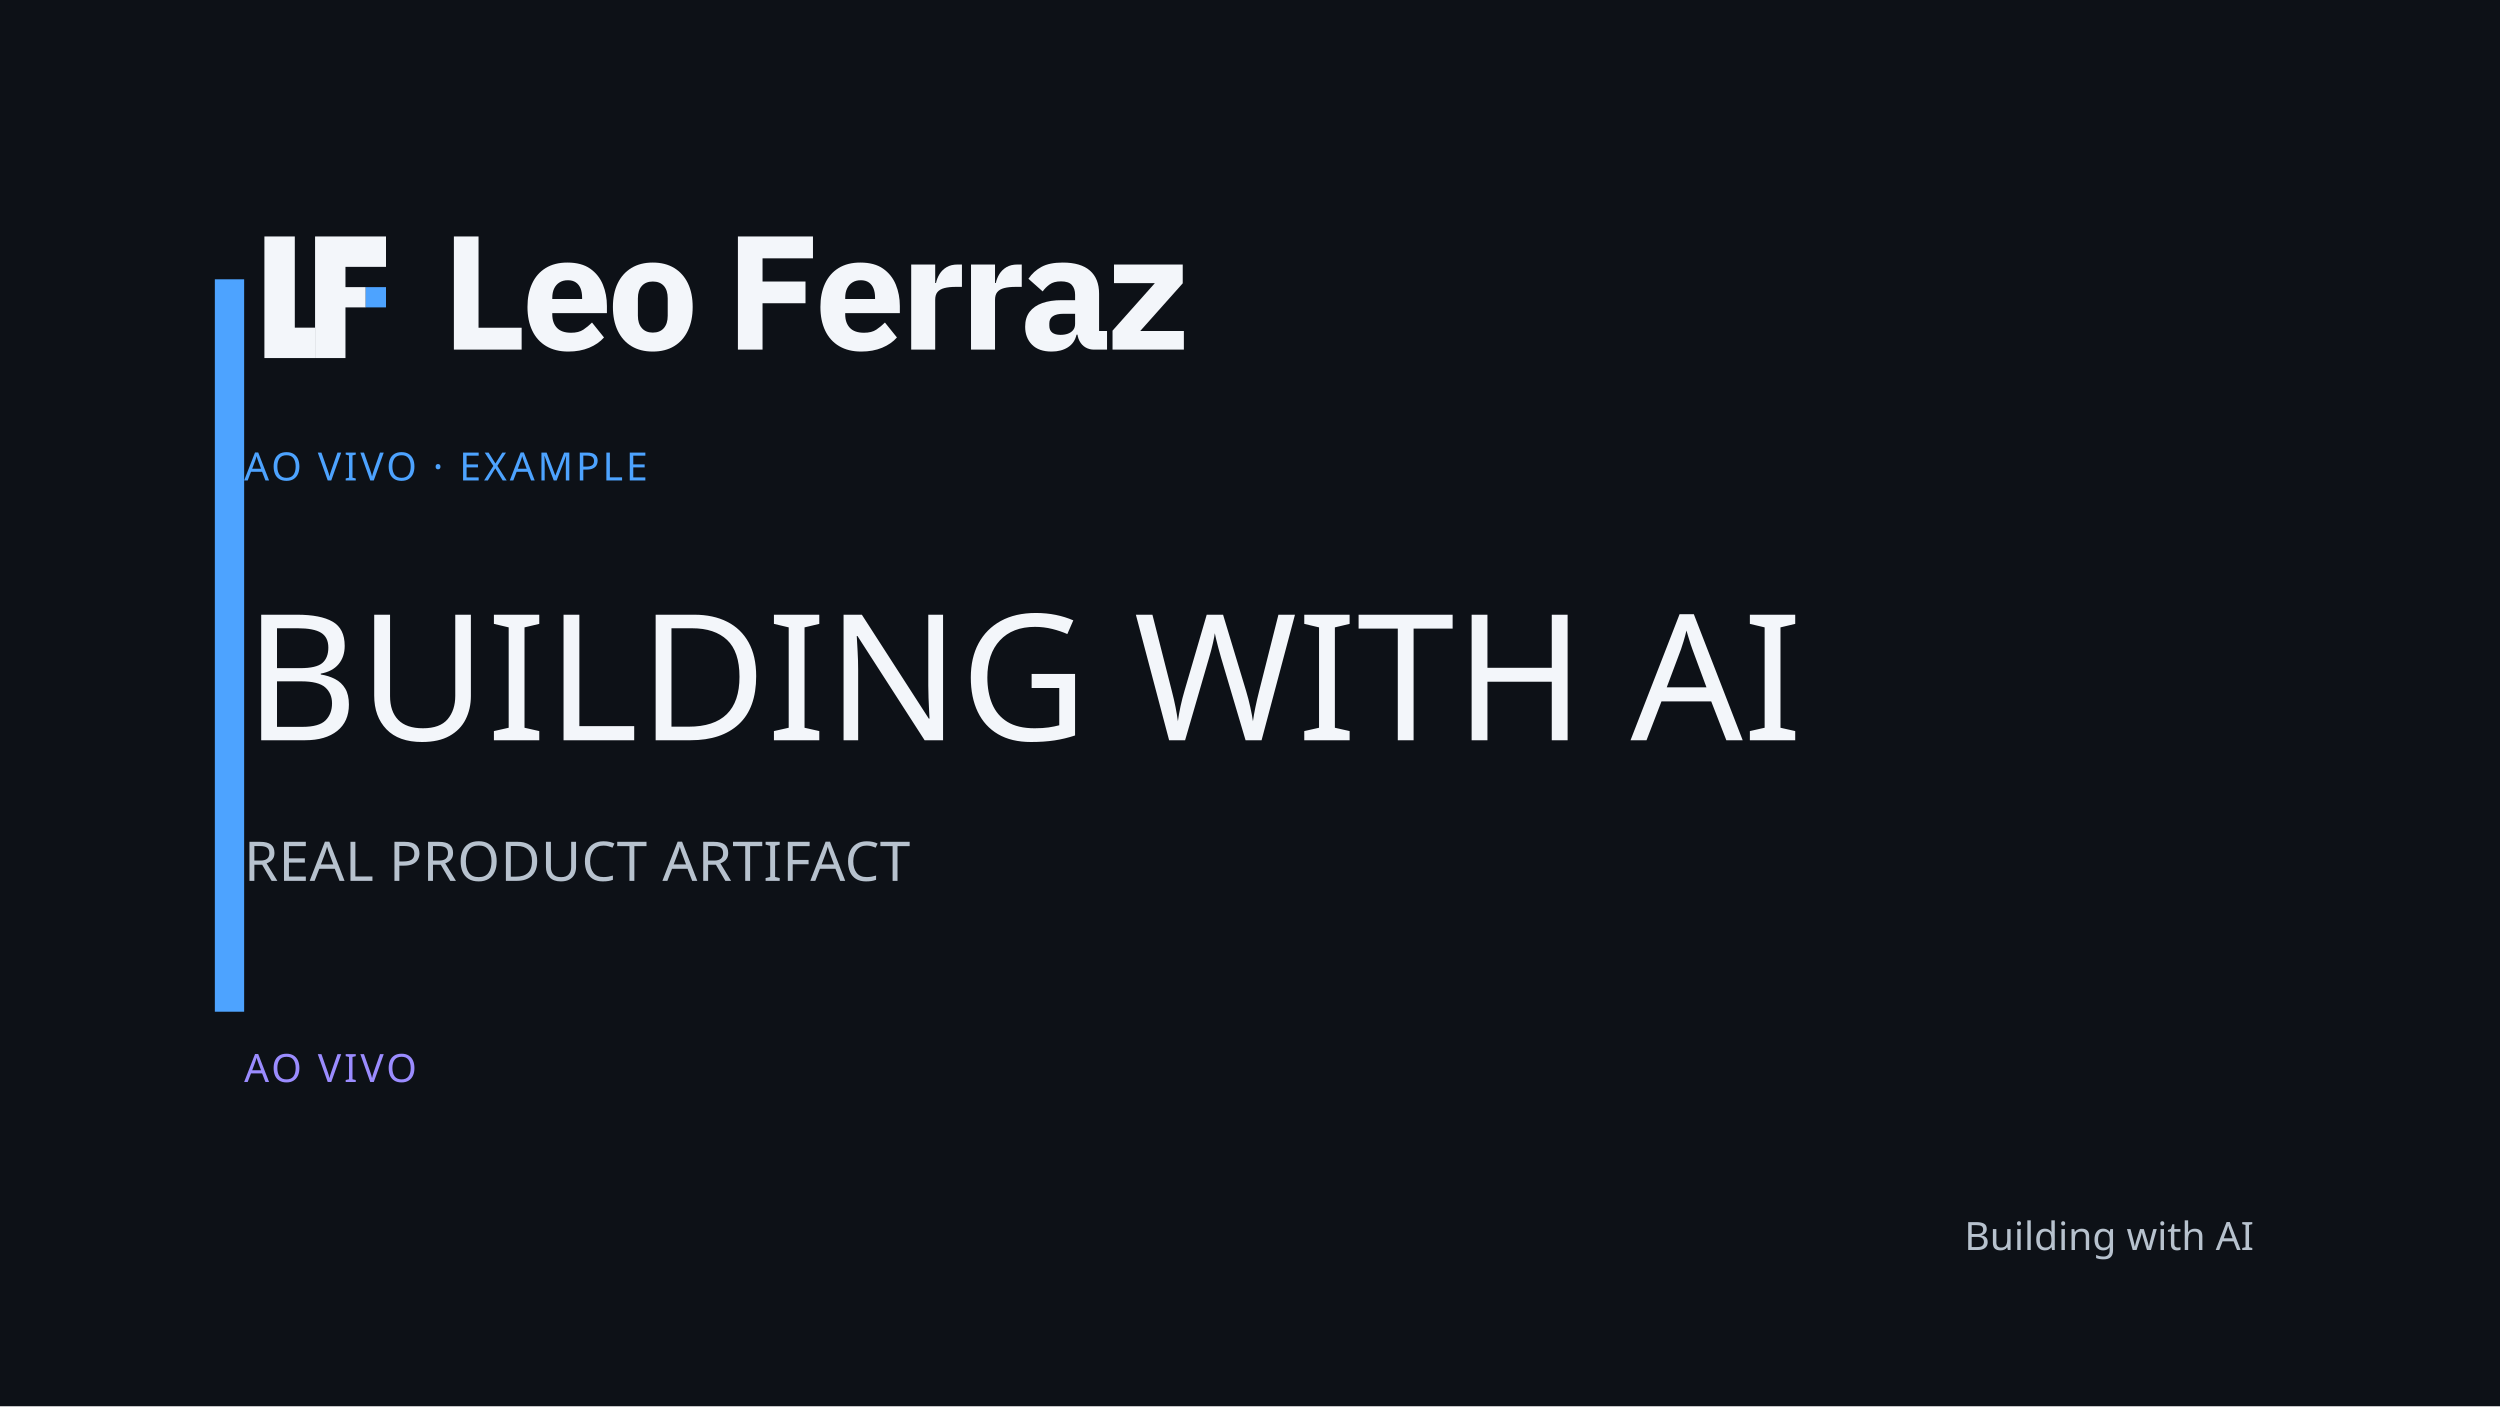
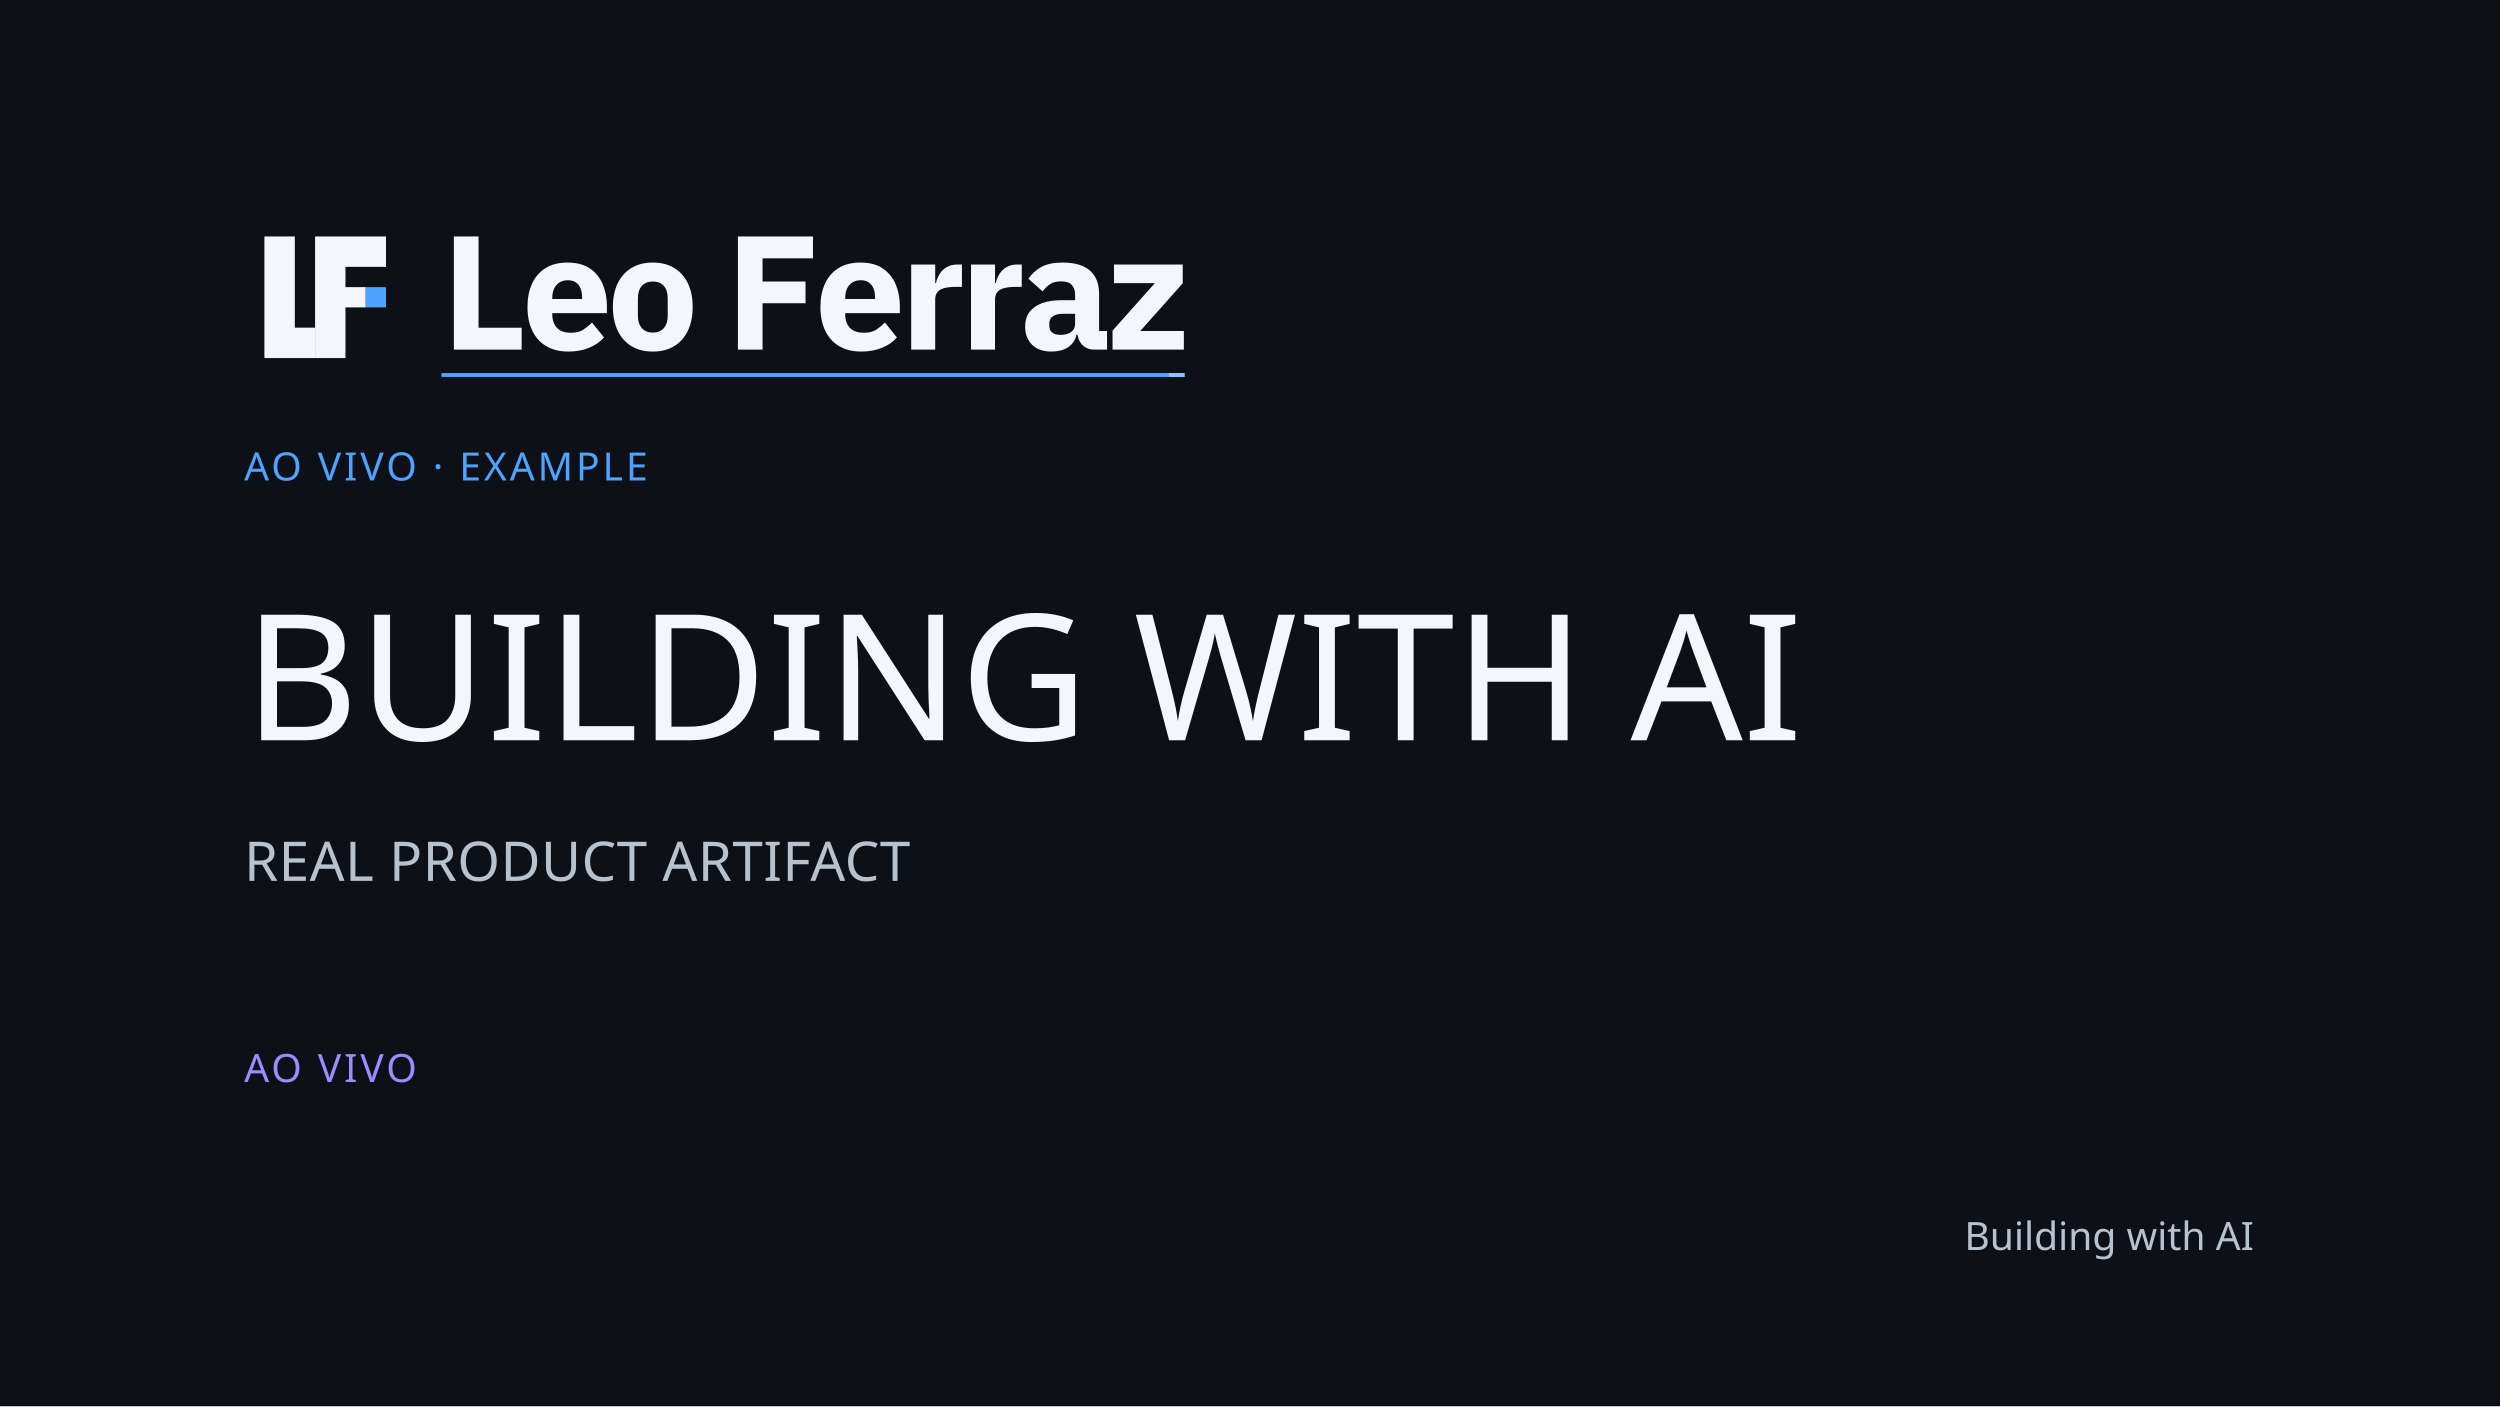
<svg xmlns="http://www.w3.org/2000/svg" viewBox="0 0 1280 720" width="1280" height="720" role="img" aria-labelledby="title">
  <rect width="1280" height="720" fill="#0D1117" />
-   <rect x="110" y="143" width="15" height="375" fill="#4DA3FF" />
  <g data-mark="constructed-lf" transform="translate(125 110.691) scale(1.297)">
    <path d="M8 8H20V44H28V56H8Z" fill="#F3F6FA" />
    <path d="M28 8H56V20H40V28H48V36H40V56H28Z" fill="#F3F6FA" />
    <rect x="48" y="28" width="8" height="8" fill="#4DA3FF" />
  </g>
  <path d="M267.08 179L232.39 179L232.39 121.07L245.01 121.07L245.01 167.8L267.08 167.8Z" fill="#F3F6FA" />
  <path d="M290.99 180Q284.35 180 279.66 177.22Q274.97 174.44 272.52 169.29Q270.07 164.14 270.07 157.17Q270.07 150.28 272.44 145.18Q274.8 140.07 279.37 137.25Q283.93 134.43 290.49 134.43Q297.71 134.43 302.15 137.54Q306.59 140.65 308.67 145.72Q310.74 150.78 310.74 156.67L310.74 160.32L282.77 160.32L282.77 160.99Q282.77 165.31 285.14 167.84Q287.5 170.37 292.4 170.37Q296.3 170.37 298.67 168.79Q301.03 167.21 303.11 165.14L309.25 172.78Q306.34 176.1 301.65 178.05Q296.97 180 290.99 180ZM290.74 143.48Q288.25 143.48 286.47 144.6Q284.68 145.72 283.73 147.71Q282.77 149.7 282.77 152.44L282.77 153.1L298.04 153.1L298.04 152.36Q298.04 149.7 297.26 147.71Q296.47 145.72 294.85 144.6Q293.23 143.48 290.74 143.48Z" fill="#F3F6FA" />
  <path d="M334.23 180Q327.84 180 323.28 177.22Q318.71 174.44 316.26 169.29Q313.81 164.14 313.81 157.17Q313.81 150.12 316.26 145.05Q318.71 139.99 323.28 137.21Q327.84 134.43 334.23 134.43Q340.62 134.43 345.19 137.21Q349.75 139.99 352.2 145.05Q354.65 150.12 354.65 157.17Q354.65 164.14 352.2 169.29Q349.75 174.44 345.19 177.22Q340.62 180 334.23 180ZM334.23 170.29Q337.88 170.29 339.88 168Q341.87 165.72 341.87 161.65L341.87 152.77Q341.87 148.62 339.88 146.38Q337.88 144.14 334.23 144.14Q330.66 144.14 328.63 146.38Q326.6 148.62 326.6 152.77L326.6 161.65Q326.6 165.72 328.63 168Q330.66 170.29 334.23 170.29Z" fill="#F3F6FA" />
  <path d="M390.42 179L377.81 179L377.81 121.07L416.24 121.07L416.24 132.27L390.42 132.27L390.42 144.14L412.42 144.14L412.42 155.26L390.42 155.26Z" fill="#F3F6FA" />
  <path d="M440.97 180Q434.33 180 429.64 177.22Q424.95 174.44 422.5 169.29Q420.05 164.14 420.05 157.17Q420.05 150.28 422.42 145.18Q424.79 140.07 429.35 137.25Q433.92 134.43 440.47 134.43Q447.69 134.43 452.13 137.54Q456.57 140.65 458.65 145.72Q460.72 150.78 460.72 156.67L460.72 160.32L432.75 160.32L432.75 160.99Q432.75 165.31 435.12 167.84Q437.48 170.37 442.38 170.37Q446.28 170.37 448.65 168.79Q451.01 167.21 453.09 165.14L459.23 172.78Q456.33 176.1 451.64 178.05Q446.95 180 440.97 180ZM440.72 143.48Q438.23 143.48 436.45 144.6Q434.66 145.72 433.71 147.71Q432.75 149.7 432.75 152.44L432.75 153.1L448.03 153.1L448.03 152.36Q448.03 149.7 447.24 147.71Q446.45 145.72 444.83 144.6Q443.21 143.48 440.72 143.48Z" fill="#F3F6FA" />
  <path d="M478.82 179L466.53 179L466.53 135.43L478.82 135.43L478.82 144.89L479.23 144.89Q479.73 142.48 481.06 140.32Q482.39 138.16 484.67 136.79Q486.95 135.43 490.35 135.43L492.51 135.43L492.51 146.88L489.44 146.88Q485.87 146.88 483.51 147.5Q481.14 148.12 479.98 149.54Q478.82 150.95 478.82 153.52Z" fill="#F3F6FA" />
  <path d="M509.45 179L497.16 179L497.16 135.43L509.45 135.43L509.45 144.89L509.86 144.89Q510.36 142.48 511.69 140.32Q513.01 138.16 515.3 136.79Q517.58 135.43 520.98 135.43L523.14 135.43L523.14 146.88L520.07 146.88Q516.5 146.88 514.13 147.5Q511.77 148.12 510.61 149.54Q509.45 150.95 509.45 153.52Z" fill="#F3F6FA" />
  <path d="M566.8 179L559.99 179Q557.75 179 555.8 177.88Q553.85 176.76 552.69 174.56Q551.53 172.36 551.53 169.29L551.53 168.21L554.18 171.36L551.19 171.36Q550.2 175.6 546.8 177.8Q543.39 180 538.41 180Q531.86 180 528.37 176.47Q524.88 172.94 524.88 167.3Q524.88 162.65 527.17 159.66Q529.45 156.67 533.64 155.18Q537.83 153.69 543.56 153.69L550.45 153.69L550.45 150.95Q550.45 147.79 548.79 145.92Q547.13 144.06 543.23 144.06Q539.57 144.06 537.42 145.63Q535.26 147.21 533.85 149.2L526.54 142.73Q529.2 138.83 533.27 136.63Q537.33 134.43 544.14 134.43Q553.35 134.43 558.04 138.54Q562.73 142.65 562.73 150.37L562.73 169.46L566.8 169.46ZM550.45 160.66L544.47 160.66Q540.9 160.66 539.08 161.9Q537.25 163.15 537.25 165.55L537.25 166.8Q537.25 169.12 538.74 170.29Q540.24 171.45 542.98 171.45Q545.05 171.45 546.71 170.87Q548.37 170.29 549.41 169.04Q550.45 167.8 550.45 165.8Z" fill="#F3F6FA" />
  <path d="M606.14 179L569.62 179L569.62 169.29L591.28 144.97L570.37 144.97L570.37 135.43L605.56 135.43L605.56 145.05L583.81 169.46L606.14 169.46Z" fill="#F3F6FA" />
+   <rect data-accent="underline-line" x="226" y="191" width="380.472" height="2" fill="#4DA3FF" />
+   <rect data-accent="underline-terminal" x="598.472" y="191" width="8" height="2" fill="#86C5FF" />
  <text x="125" y="246" fill="#4DA3FF" font-family="IBM Plex Mono" font-size="20px" font-weight="500" text-anchor="start" letter-spacing="0.075em">AO VIVO · EXAMPLE</text>
  <text x="125" y="379" fill="#F3F6FA" font-family="IBM Plex Sans" font-size="90px" font-weight="500" text-anchor="start" letter-spacing="0em">BUILDING WITH AI</text>
  <text x="125" y="451" fill="#B7C2CE" font-family="IBM Plex Mono" font-size="28px" font-weight="500" text-anchor="start" letter-spacing="0.01em">REAL PRODUCT ARTIFACT</text>
  <text x="125" y="554" fill="#9B8CFF" font-family="IBM Plex Mono" font-size="20px" font-weight="500" text-anchor="start" letter-spacing="0.075em">AO VIVO</text>
  <text x="1154" y="640" fill="#B7C2CE" font-family="IBM Plex Mono" font-size="20px" font-weight="500" text-anchor="end" letter-spacing="0em">Building with AI</text>
</svg>
